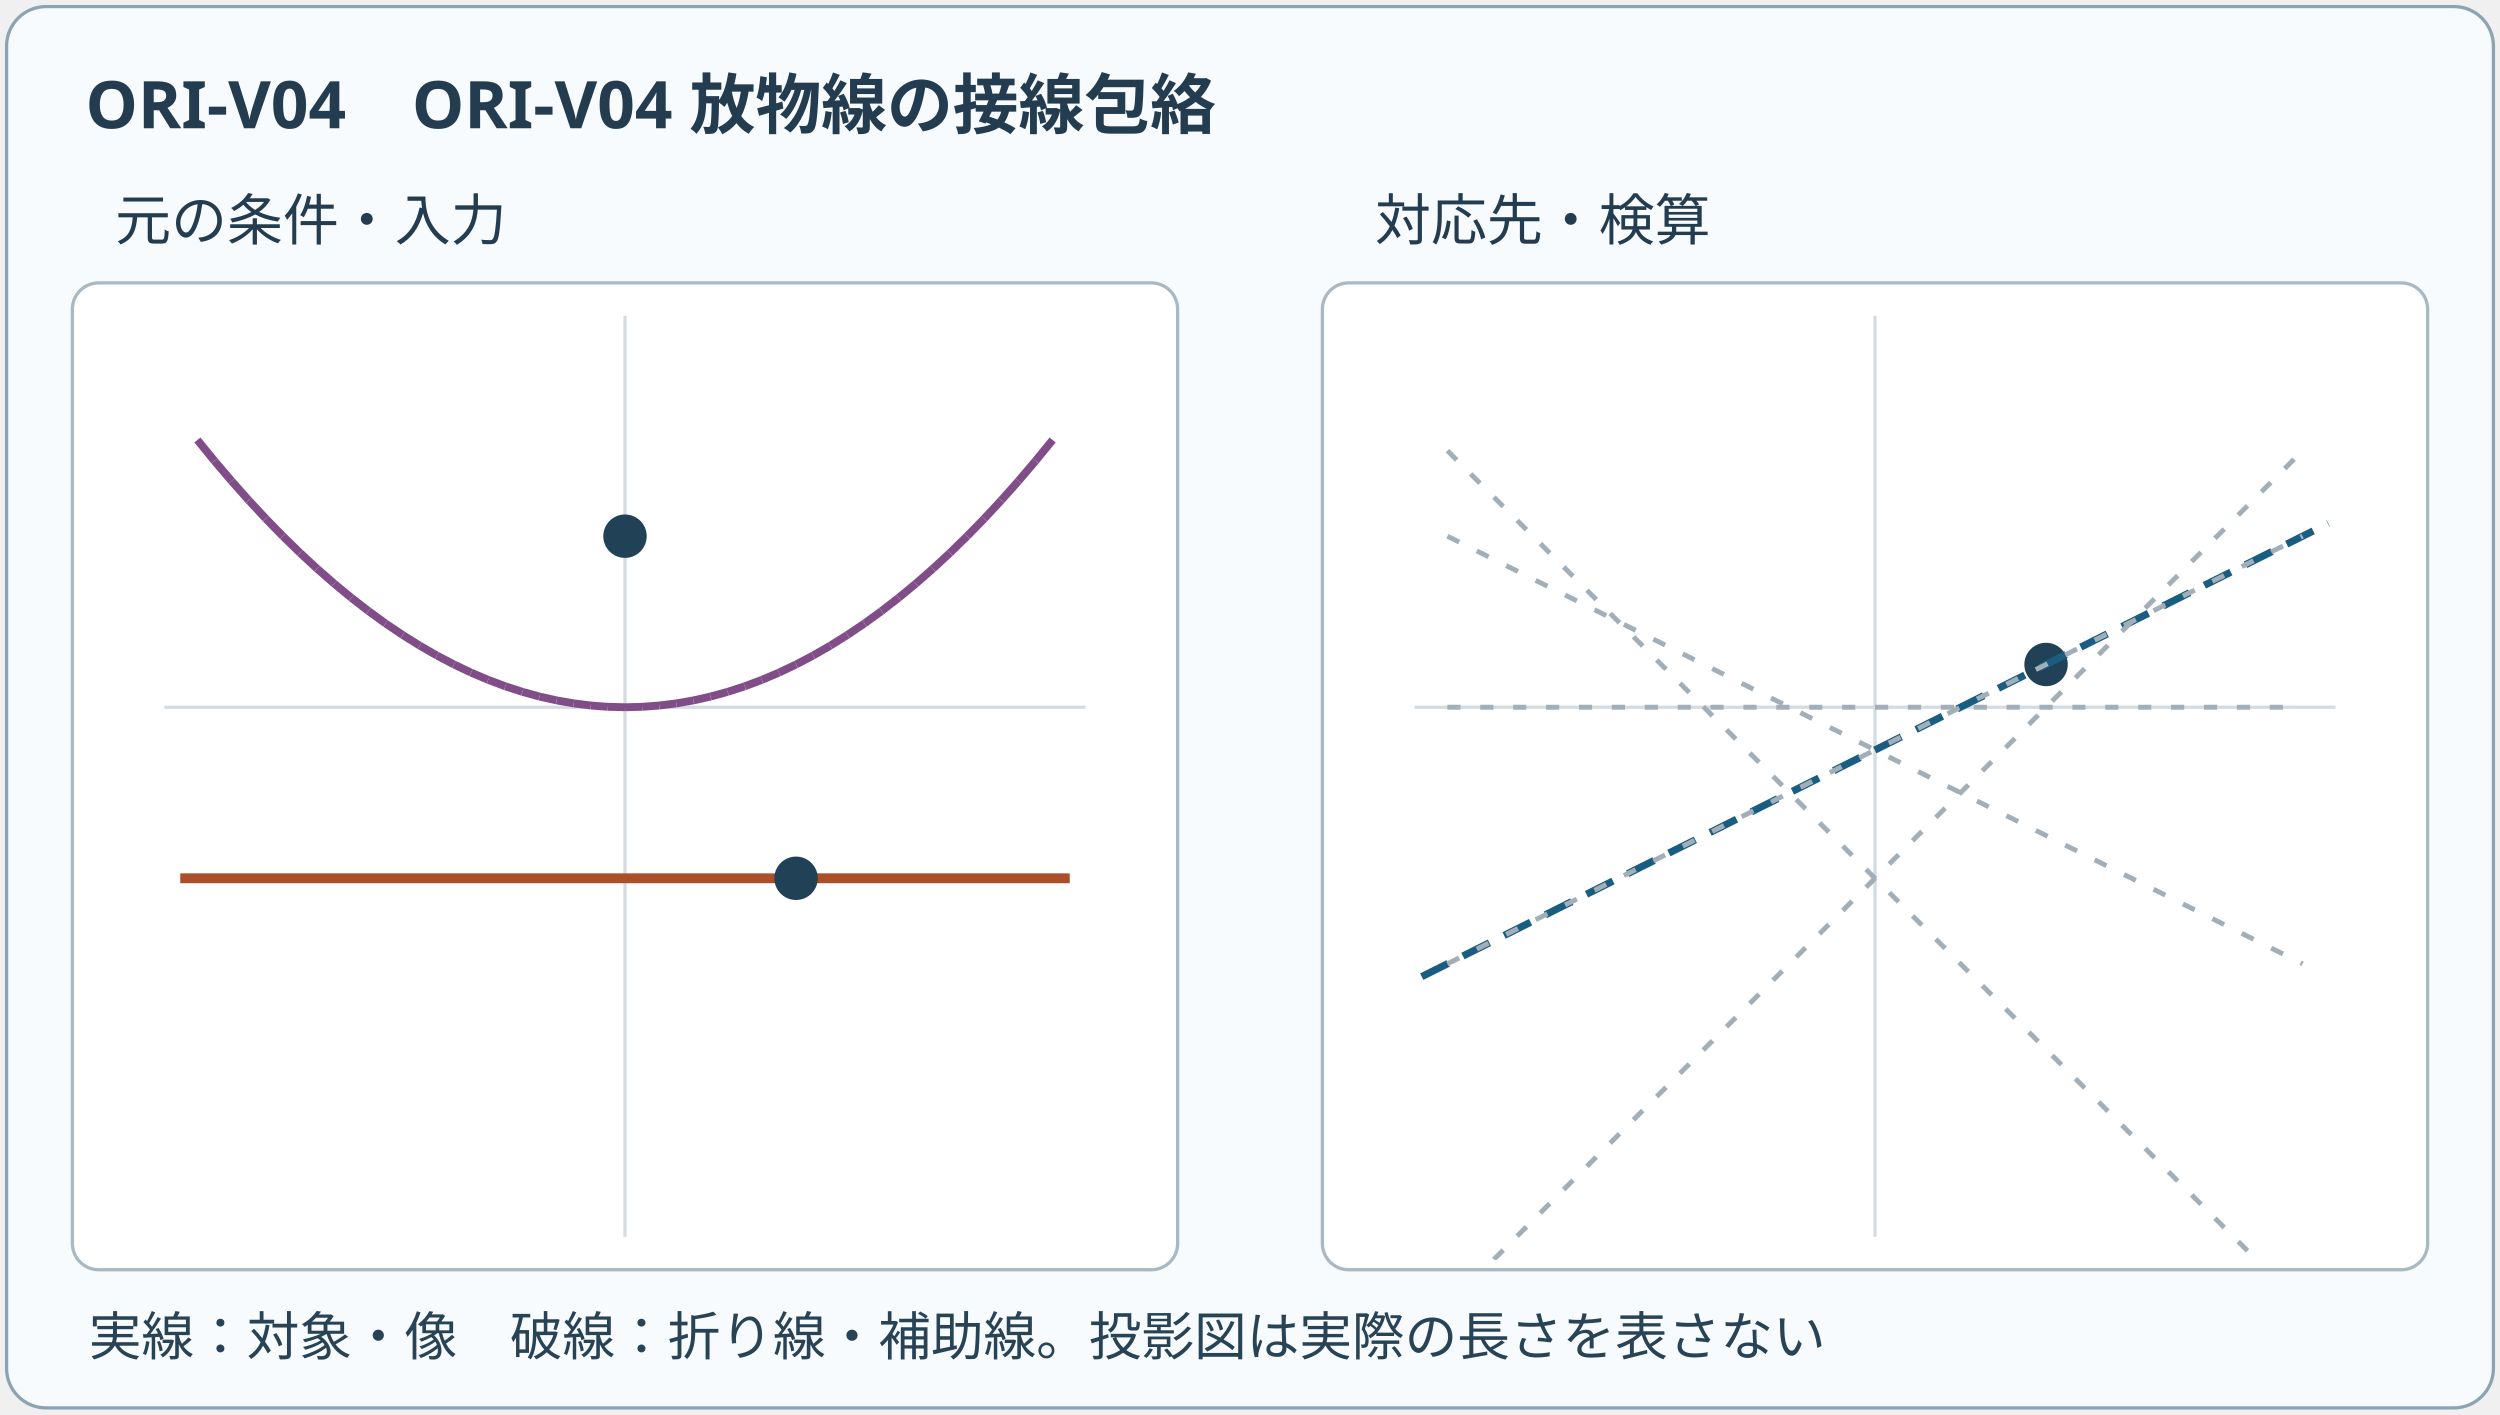
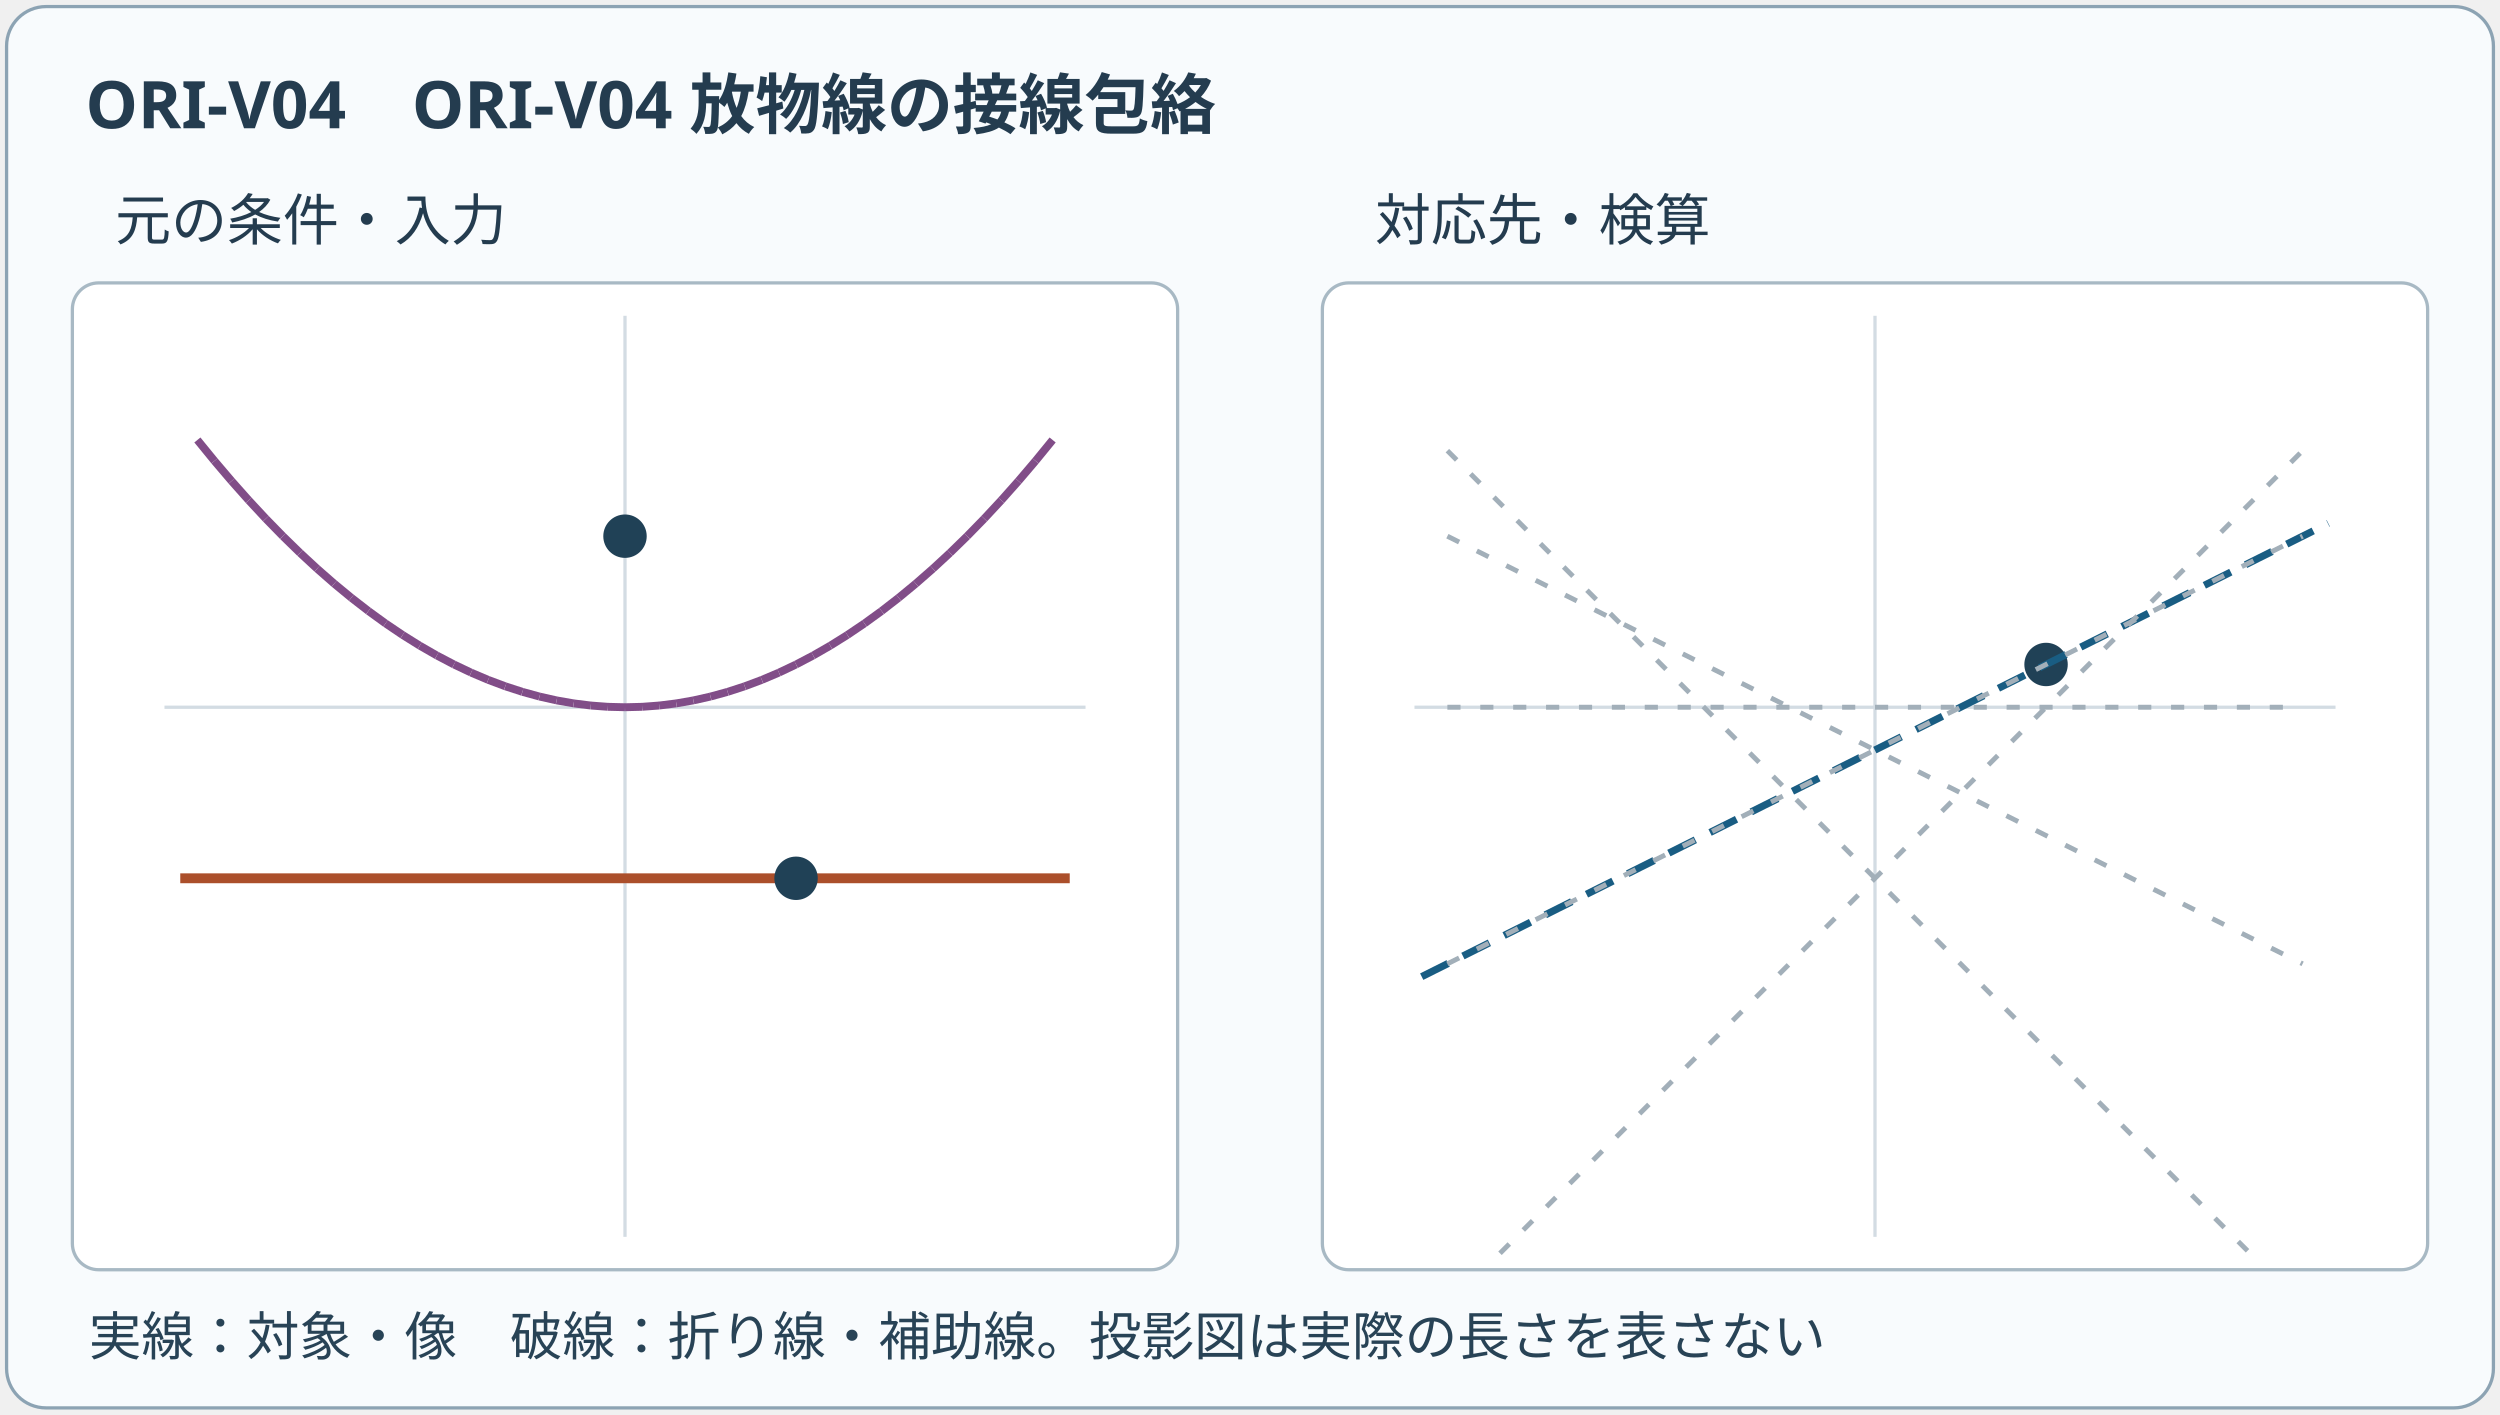
<svg xmlns="http://www.w3.org/2000/svg" viewBox="0 0 760 430" role="img" aria-labelledby="title desc" data-layout-lint="strict">
  <defs>
    <clipPath id="ori-b-left">
      <rect x="24" y="89" width="332" height="294" />
    </clipPath>
    <clipPath id="ori-b-right">
      <rect x="404" y="89" width="332" height="294" />
    </clipPath>
  </defs>
  <rect x="2" y="2" width="756" height="426" rx="12" fill="#f8fbfd" stroke="#8ca3b3" />
  <rect x="22" y="86" width="336" height="300" rx="8" fill="#fff" stroke="#a8b9c4" />
  <rect x="402" y="86" width="336" height="300" rx="8" fill="#fff" stroke="#a8b9c4" />
  <text x="26" y="39" font-size="20" font-weight="700" font-family="system-ui,sans-serif" fill="#243c4f">ORI-V04　ORI-V04 放物線の接線包絡</text>
  <text x="35" y="73" font-size="17" font-family="system-ui,sans-serif" fill="#243c4f">元の条件・入力</text>
  <text x="418" y="73" font-size="17" font-family="system-ui,sans-serif" fill="#243c4f">対応先・検算</text>
  <g clip-path="url(#ori-b-left)">
    <line x1="50" y1="215" x2="330" y2="215" stroke="#d3dce3" />
    <line x1="190" y1="96" x2="190" y2="376" stroke="#d3dce3" />
    <line x1="54.80" y1="267.00" x2="325.20" y2="267.00" stroke="#ab4f2b" stroke-width="3" />
    <circle cx="190.00" cy="163.00" r="5.5" fill="#204156" stroke="#204156" stroke-width="2.2" />
    <circle cx="242.00" cy="267.00" r="5.5" fill="#204156" stroke="#204156" stroke-width="2.2" />
    <line x1="60.00" y1="133.75" x2="65.20" y2="140.12" stroke="#814d88" stroke-width="2.4" />
    <line x1="65.20" y1="140.12" x2="70.40" y2="146.23" stroke="#814d88" stroke-width="2.4" />
    <line x1="70.40" y1="146.23" x2="75.60" y2="152.08" stroke="#814d88" stroke-width="2.4" />
    <line x1="75.60" y1="152.08" x2="80.80" y2="157.67" stroke="#814d88" stroke-width="2.4" />
    <line x1="80.80" y1="157.67" x2="86.00" y2="163.00" stroke="#814d88" stroke-width="2.4" />
    <line x1="86.00" y1="163.00" x2="91.20" y2="168.07" stroke="#814d88" stroke-width="2.4" />
    <line x1="91.20" y1="168.07" x2="96.40" y2="172.88" stroke="#814d88" stroke-width="2.4" />
    <line x1="96.40" y1="172.88" x2="101.60" y2="177.43" stroke="#814d88" stroke-width="2.4" />
    <line x1="101.60" y1="177.43" x2="106.80" y2="181.72" stroke="#814d88" stroke-width="2.4" />
    <line x1="106.80" y1="181.72" x2="112.00" y2="185.75" stroke="#814d88" stroke-width="2.4" />
    <line x1="112.00" y1="185.75" x2="117.20" y2="189.52" stroke="#814d88" stroke-width="2.4" />
    <line x1="117.20" y1="189.52" x2="122.40" y2="193.03" stroke="#814d88" stroke-width="2.4" />
    <line x1="122.40" y1="193.03" x2="127.60" y2="196.28" stroke="#814d88" stroke-width="2.4" />
    <line x1="127.60" y1="196.28" x2="132.80" y2="199.27" stroke="#814d88" stroke-width="2.4" />
    <line x1="132.80" y1="199.27" x2="138.00" y2="202.00" stroke="#814d88" stroke-width="2.4" />
    <line x1="138.00" y1="202.00" x2="143.20" y2="204.47" stroke="#814d88" stroke-width="2.4" />
    <line x1="143.20" y1="204.47" x2="148.40" y2="206.68" stroke="#814d88" stroke-width="2.4" />
    <line x1="148.40" y1="206.68" x2="153.60" y2="208.63" stroke="#814d88" stroke-width="2.4" />
    <line x1="153.60" y1="208.63" x2="158.80" y2="210.32" stroke="#814d88" stroke-width="2.4" />
    <line x1="158.80" y1="210.32" x2="164.00" y2="211.75" stroke="#814d88" stroke-width="2.4" />
    <line x1="164.00" y1="211.75" x2="169.20" y2="212.92" stroke="#814d88" stroke-width="2.4" />
    <line x1="169.20" y1="212.92" x2="174.40" y2="213.83" stroke="#814d88" stroke-width="2.4" />
    <line x1="174.40" y1="213.83" x2="179.60" y2="214.48" stroke="#814d88" stroke-width="2.4" />
    <line x1="179.60" y1="214.48" x2="184.80" y2="214.87" stroke="#814d88" stroke-width="2.4" />
    <line x1="184.80" y1="214.87" x2="190.00" y2="215.00" stroke="#814d88" stroke-width="2.4" />
    <line x1="190.00" y1="215.00" x2="195.20" y2="214.87" stroke="#814d88" stroke-width="2.4" />
    <line x1="195.20" y1="214.87" x2="200.40" y2="214.48" stroke="#814d88" stroke-width="2.4" />
    <line x1="200.40" y1="214.48" x2="205.60" y2="213.83" stroke="#814d88" stroke-width="2.4" />
    <line x1="205.60" y1="213.83" x2="210.80" y2="212.92" stroke="#814d88" stroke-width="2.4" />
    <line x1="210.80" y1="212.92" x2="216.00" y2="211.75" stroke="#814d88" stroke-width="2.4" />
    <line x1="216.00" y1="211.75" x2="221.20" y2="210.32" stroke="#814d88" stroke-width="2.4" />
    <line x1="221.20" y1="210.32" x2="226.40" y2="208.63" stroke="#814d88" stroke-width="2.4" />
    <line x1="226.40" y1="208.63" x2="231.60" y2="206.68" stroke="#814d88" stroke-width="2.4" />
    <line x1="231.60" y1="206.68" x2="236.80" y2="204.47" stroke="#814d88" stroke-width="2.4" />
    <line x1="236.80" y1="204.47" x2="242.00" y2="202.00" stroke="#814d88" stroke-width="2.4" />
    <line x1="242.00" y1="202.00" x2="247.20" y2="199.27" stroke="#814d88" stroke-width="2.4" />
    <line x1="247.20" y1="199.27" x2="252.40" y2="196.28" stroke="#814d88" stroke-width="2.4" />
    <line x1="252.40" y1="196.28" x2="257.60" y2="193.03" stroke="#814d88" stroke-width="2.4" />
    <line x1="257.60" y1="193.03" x2="262.80" y2="189.52" stroke="#814d88" stroke-width="2.4" />
    <line x1="262.80" y1="189.52" x2="268.00" y2="185.75" stroke="#814d88" stroke-width="2.4" />
    <line x1="268.00" y1="185.75" x2="273.20" y2="181.72" stroke="#814d88" stroke-width="2.4" />
    <line x1="273.20" y1="181.72" x2="278.40" y2="177.43" stroke="#814d88" stroke-width="2.4" />
    <line x1="278.40" y1="177.43" x2="283.60" y2="172.88" stroke="#814d88" stroke-width="2.4" />
    <line x1="283.60" y1="172.88" x2="288.80" y2="168.07" stroke="#814d88" stroke-width="2.4" />
    <line x1="288.80" y1="168.07" x2="294.00" y2="163.00" stroke="#814d88" stroke-width="2.4" />
    <line x1="294.00" y1="163.00" x2="299.20" y2="157.67" stroke="#814d88" stroke-width="2.4" />
    <line x1="299.20" y1="157.67" x2="304.40" y2="152.08" stroke="#814d88" stroke-width="2.4" />
    <line x1="304.40" y1="152.08" x2="309.60" y2="146.23" stroke="#814d88" stroke-width="2.4" />
    <line x1="309.60" y1="146.23" x2="314.80" y2="140.12" stroke="#814d88" stroke-width="2.4" />
    <line x1="314.80" y1="140.12" x2="320.00" y2="133.75" stroke="#814d88" stroke-width="2.4" />
  </g>
  <g clip-path="url(#ori-b-right)">
    <line x1="430" y1="215" x2="710" y2="215" stroke="#d3dce3" />
    <line x1="570" y1="96" x2="570" y2="376" stroke="#d3dce3" />
    <circle cx="622.00" cy="202.00" r="5.5" fill="#204156" stroke="#204156" stroke-width="2.2" />
    <line x1="432.20" y1="296.90" x2="707.80" y2="159.10" stroke="#195d83" stroke-width="2.2" stroke-dasharray="9 5" />
-     <line x1="440.00" y1="137.00" x2="700.00" y2="397.00" stroke="#a2afb9" stroke-width="1.5" stroke-dasharray="4 6" />
+     <line x1="440.00" y1="137.00" x2="684.00" y2="381.00" stroke="#a2afb9" stroke-width="1.5" stroke-dasharray="4 6" />
    <line x1="440.00" y1="163.00" x2="700.00" y2="293.00" stroke="#a2afb9" stroke-width="1.5" stroke-dasharray="4 6" />
    <line x1="440.00" y1="215.00" x2="700.00" y2="215.00" stroke="#a2afb9" stroke-width="1.5" stroke-dasharray="4 6" />
    <line x1="440.00" y1="293.00" x2="700.00" y2="163.00" stroke="#a2afb9" stroke-width="1.5" stroke-dasharray="4 6" />
-     <line x1="440.00" y1="397.00" x2="700.00" y2="137.00" stroke="#a2afb9" stroke-width="1.5" stroke-dasharray="4 6" />
+     <line x1="456.00" y1="381.00" x2="700.00" y2="137.00" stroke="#a2afb9" stroke-width="1.5" stroke-dasharray="4 6" />
  </g>
  <text x="27" y="412" font-family="system-ui,sans-serif" font-size="16" fill="#284356">実線：対象・像　破線：折り線・補助線。投影図は実際の長さを表さない</text>
</svg>
